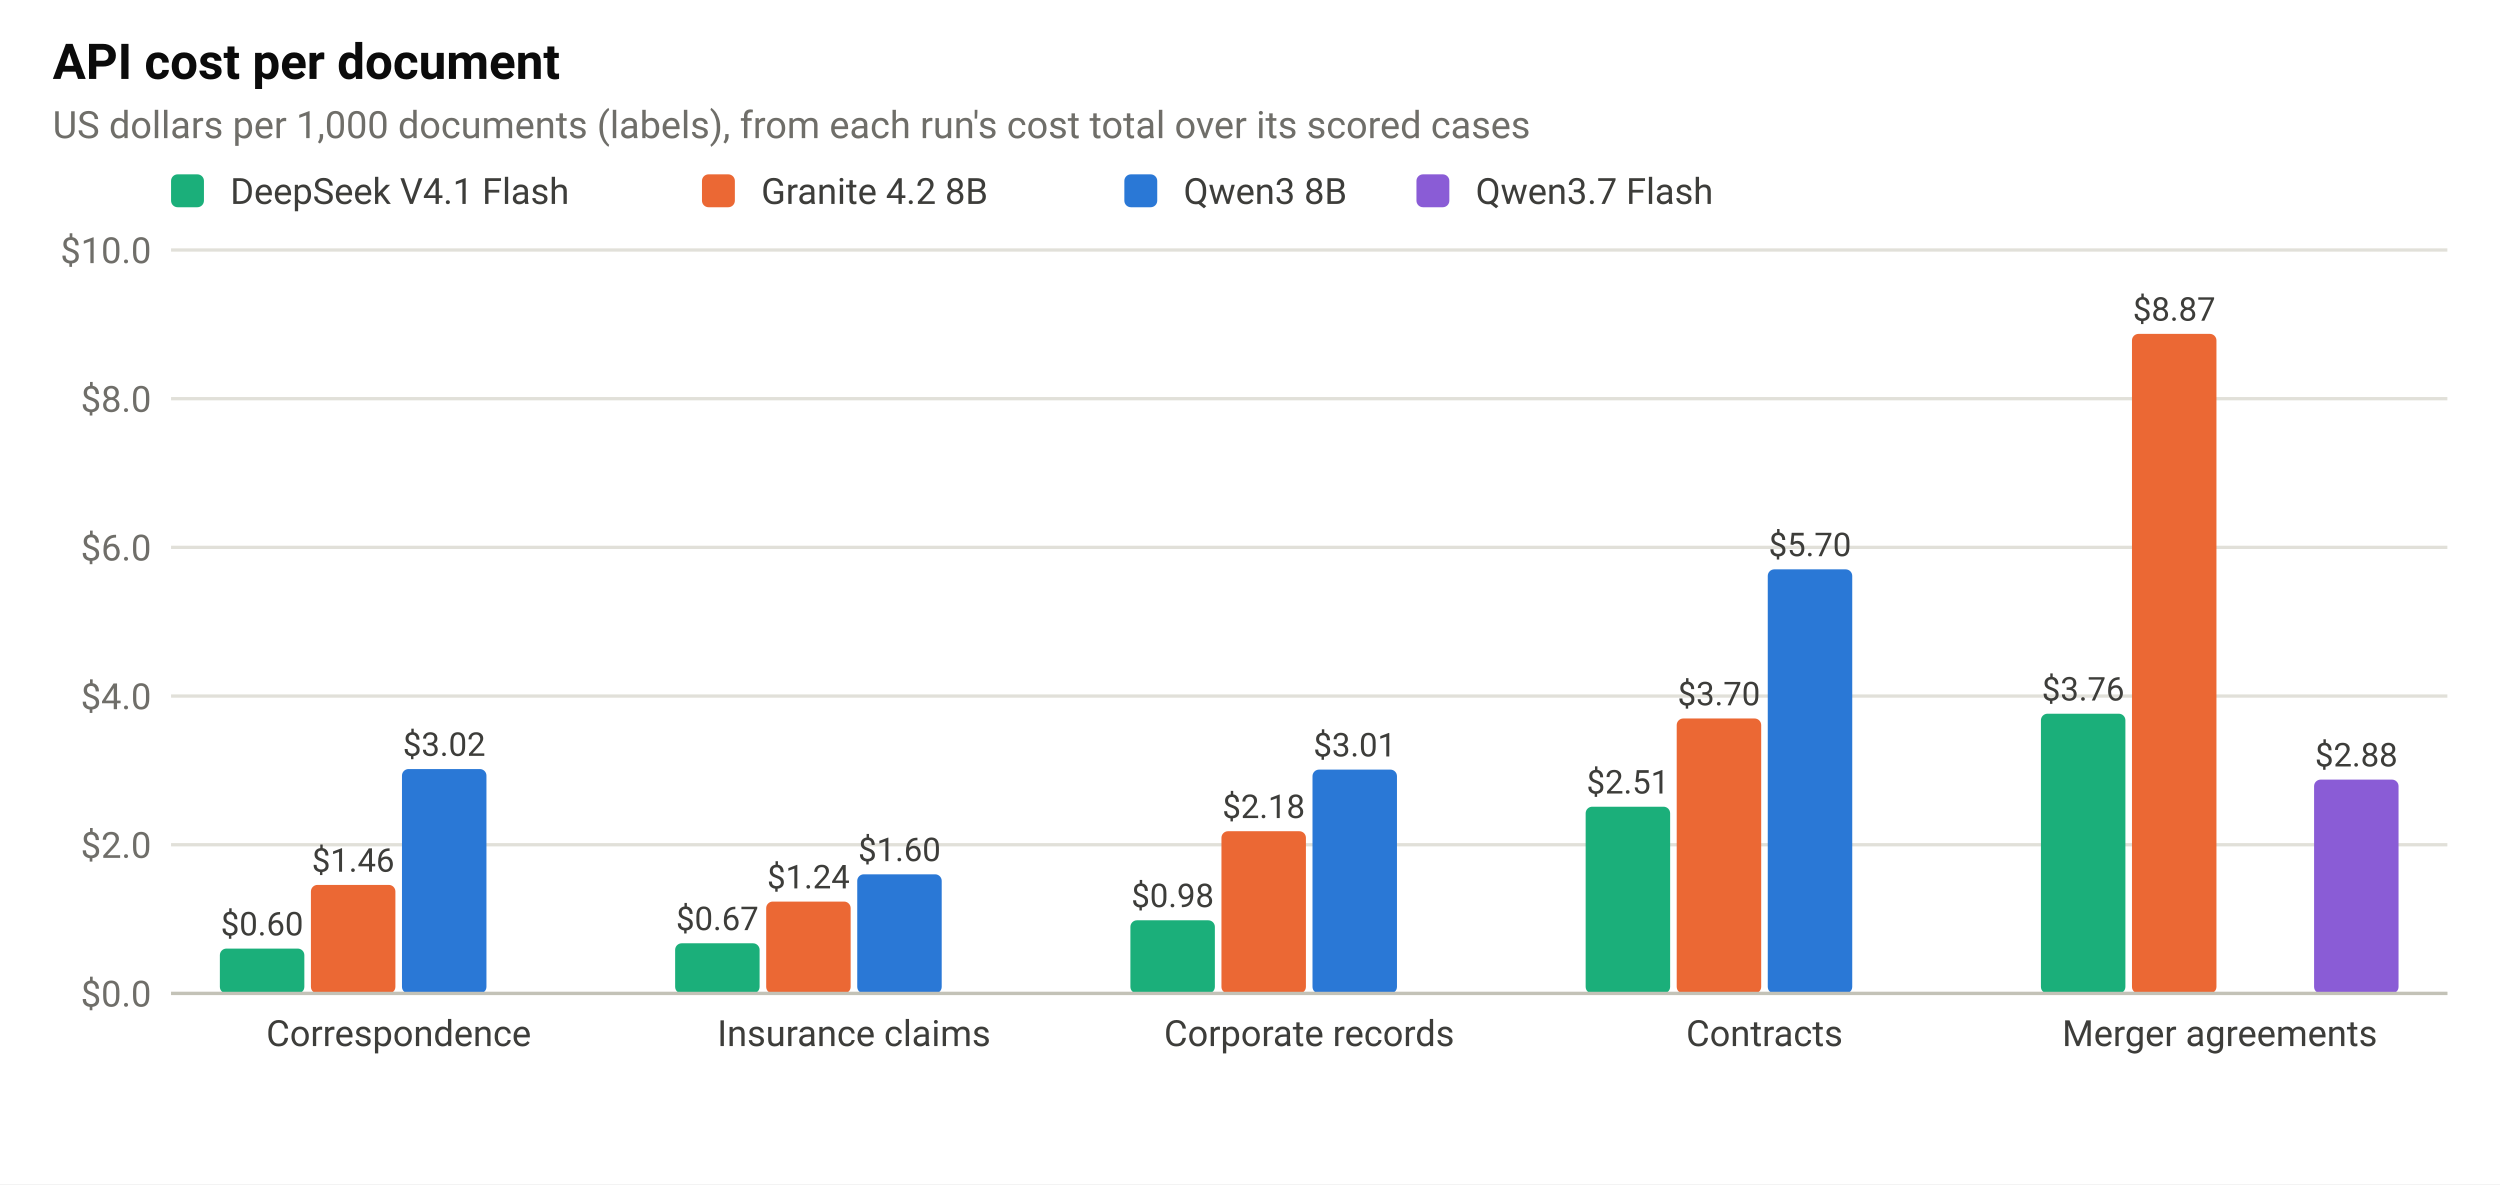
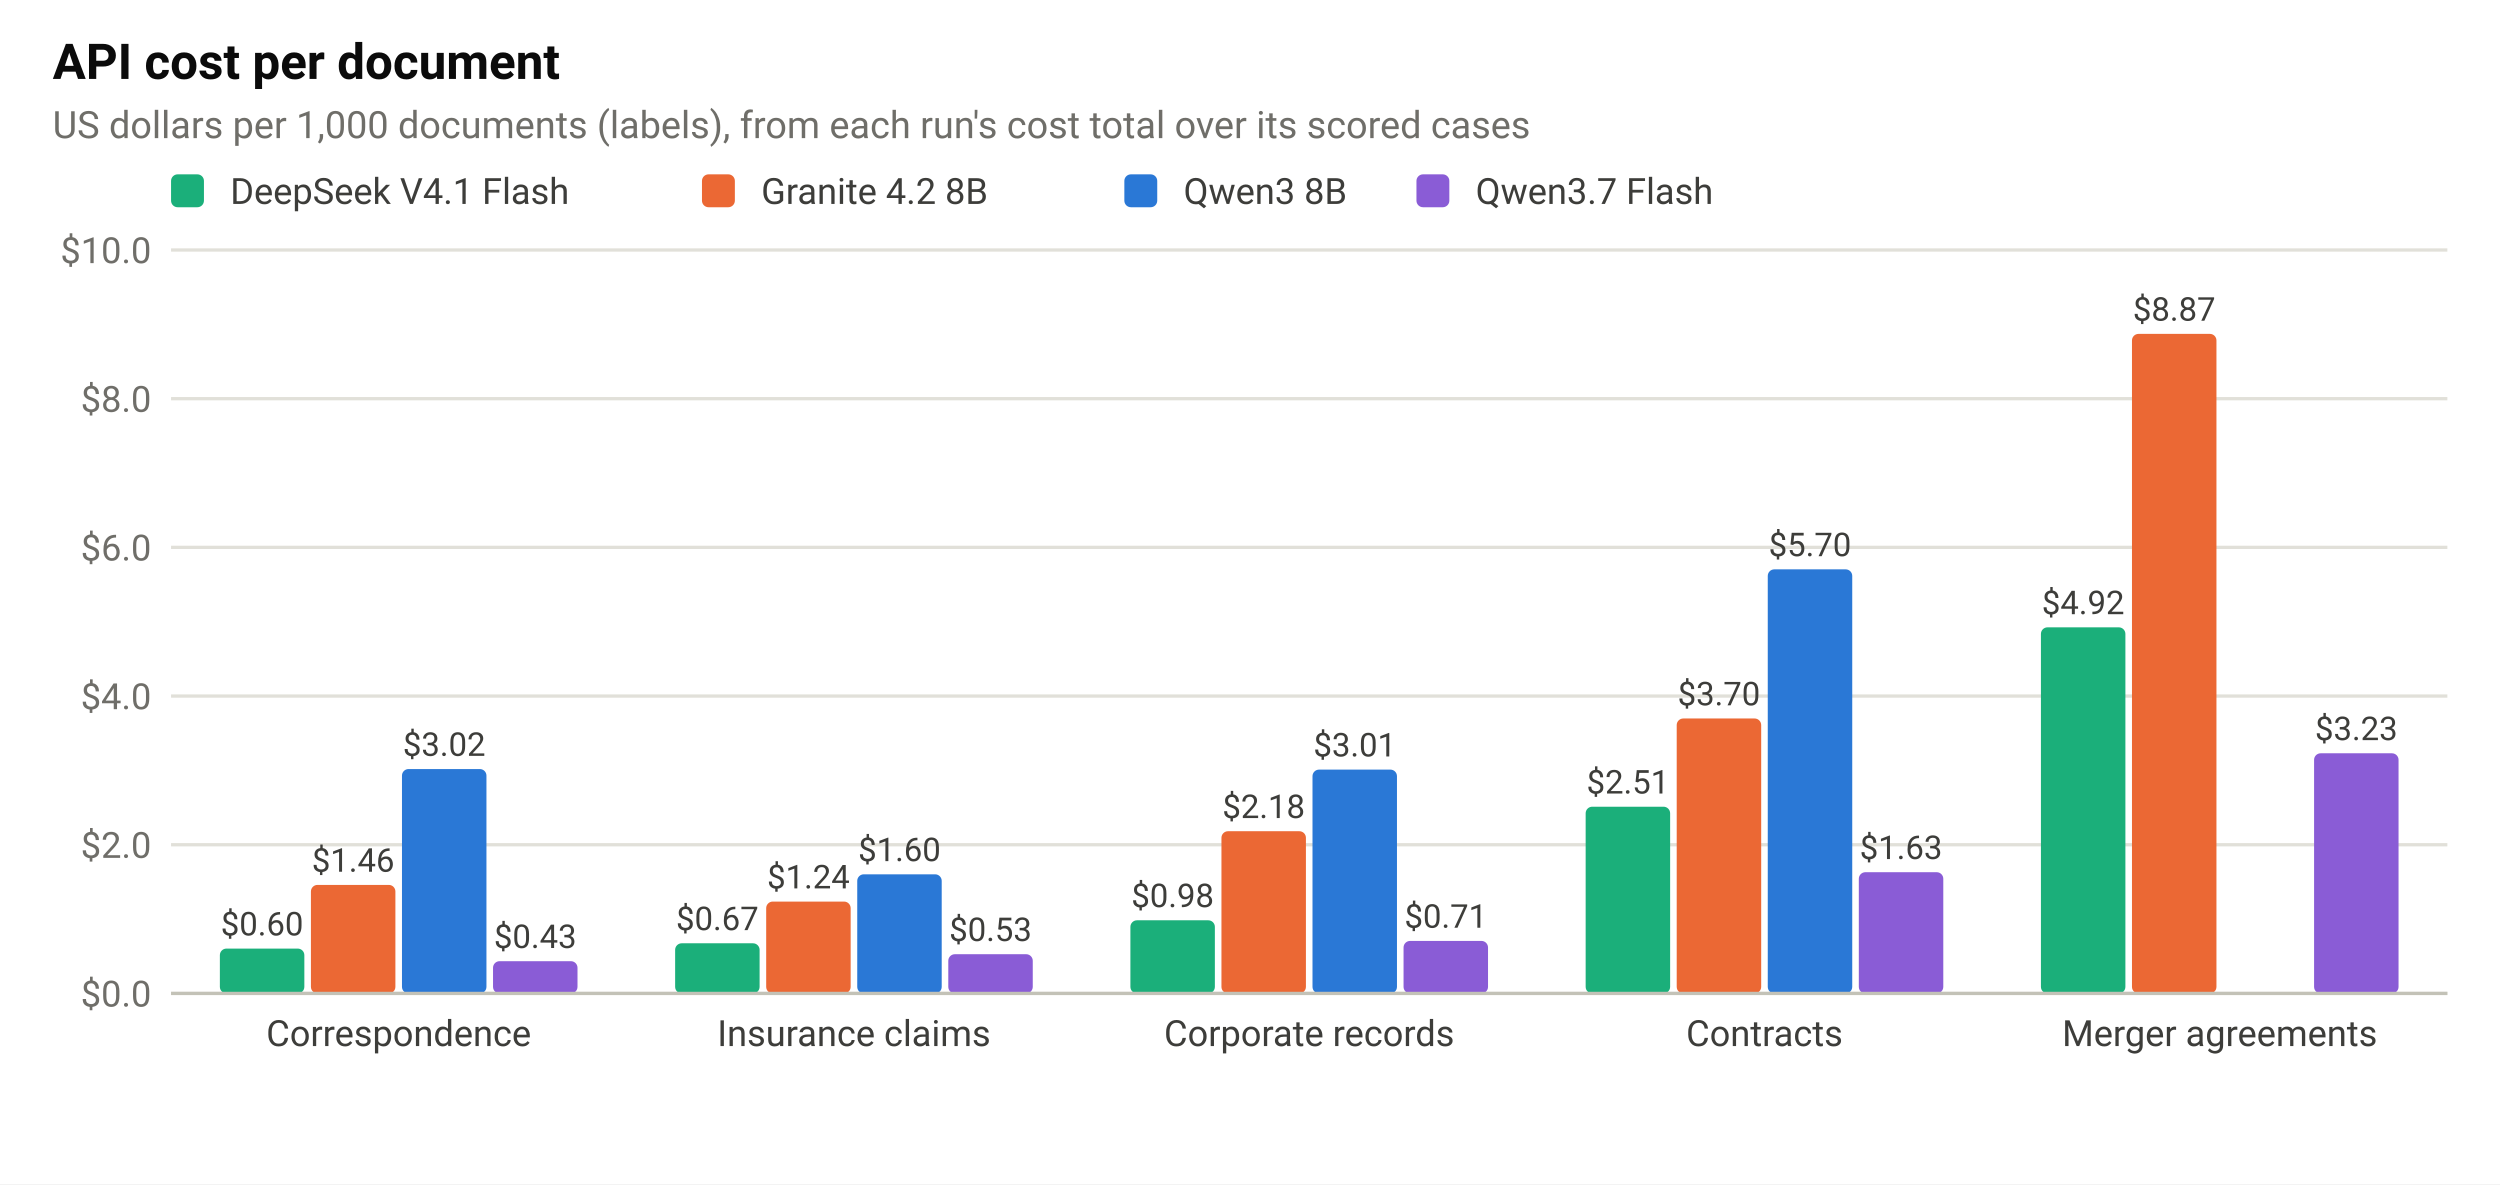
<svg xmlns="http://www.w3.org/2000/svg" width="760" height="360" viewBox="0 0 760 360" font-family="system-ui,-apple-system,'Segoe UI',Roboto,sans-serif" role="img">
  <rect width="760" height="360" fill="#ffffff" />
  <text x="16" y="24" font-size="15" font-weight="600" fill="#0b0b0b">API cost per document</text>
  <text x="16" y="42" font-size="11.5" fill="#6f6e69">US dollars per 1,000 documents (labels), from each run's cost total over its scored cases</text>
  <line x1="52" x2="744" y1="302" y2="302" stroke="#e1e0d9" />
  <text x="46" y="306" font-size="11" fill="#6f6e69" text-anchor="end">$0.0</text>
  <line x1="52" x2="744" y1="256.8" y2="256.8" stroke="#e1e0d9" />
  <text x="46" y="260.8" font-size="11" fill="#6f6e69" text-anchor="end">$2.0</text>
  <line x1="52" x2="744" y1="211.6" y2="211.6" stroke="#e1e0d9" />
  <text x="46" y="215.6" font-size="11" fill="#6f6e69" text-anchor="end">$4.0</text>
  <line x1="52" x2="744" y1="166.4" y2="166.4" stroke="#e1e0d9" />
  <text x="46" y="170.4" font-size="11" fill="#6f6e69" text-anchor="end">$6.0</text>
  <line x1="52" x2="744" y1="121.2" y2="121.2" stroke="#e1e0d9" />
  <text x="46" y="125.2" font-size="11" fill="#6f6e69" text-anchor="end">$8.0</text>
  <line x1="52" x2="744" y1="76" y2="76" stroke="#e1e0d9" />
  <text x="46" y="80" font-size="11" fill="#6f6e69" text-anchor="end">$10.0</text>
  <rect x="52" y="53" width="10" height="10" rx="2" fill="#1baf7a" />
  <text x="70" y="62" font-size="11" fill="#3d3d3a" text-anchor="start">DeepSeek V4.1 Flash</text>
  <rect x="213.4" y="53" width="10" height="10" rx="2" fill="#eb6834" />
  <text x="231.4" y="62" font-size="11" fill="#3d3d3a" text-anchor="start">Granite 4.2 8B</text>
  <rect x="341.8" y="53" width="10" height="10" rx="2" fill="#2a78d6" />
  <text x="359.8" y="62" font-size="11" fill="#3d3d3a" text-anchor="start">Qwen3 8B</text>
  <rect x="430.6" y="53" width="10" height="10" rx="2" fill="#8a5cd6" />
  <text x="448.6" y="62" font-size="11" fill="#3d3d3a" text-anchor="start">Qwen3.7 Flash</text>
  <rect x="66.84" y="288.37" width="25.68" height="13.63" fill="#1baf7a" rx="2" />
  <text x="79.68" y="284.37" font-size="10" fill="#3d3d3a" text-anchor="middle">$0.60</text>
  <rect x="94.52" y="269.01" width="25.68" height="32.99" fill="#eb6834" rx="2" />
  <text x="107.36" y="265.01" font-size="10" fill="#3d3d3a" text-anchor="middle">$1.46</text>
  <rect x="122.2" y="233.79" width="25.68" height="68.21" fill="#2a78d6" rx="2" />
  <text x="135.04" y="229.79" font-size="10" fill="#3d3d3a" text-anchor="middle">$3.02</text>
+   <rect x="149.88" y="292.2" width="25.68" height="9.8" fill="#8a5cd6" rx="2" />
+   <text x="162.72" y="288.2" font-size="10" fill="#3d3d3a" text-anchor="middle">$0.43</text>
  <text x="121.2" y="318" font-size="11" fill="#3d3d3a" text-anchor="middle">Correspondence</text>
  <rect x="205.24" y="286.76" width="25.68" height="15.24" fill="#1baf7a" rx="2" />
  <text x="218.08" y="282.76" font-size="10" fill="#3d3d3a" text-anchor="middle">$0.67</text>
  <rect x="232.92" y="274.08" width="25.68" height="27.92" fill="#eb6834" rx="2" />
  <text x="245.76" y="270.08" font-size="10" fill="#3d3d3a" text-anchor="middle">$1.24</text>
  <rect x="260.6" y="265.79" width="25.68" height="36.21" fill="#2a78d6" rx="2" />
  <text x="273.44" y="261.79" font-size="10" fill="#3d3d3a" text-anchor="middle">$1.60</text>
+   <rect x="288.28" y="290.08" width="25.68" height="11.92" fill="#8a5cd6" rx="2" />
+   <text x="301.12" y="286.08" font-size="10" fill="#3d3d3a" text-anchor="middle">$0.53</text>
  <text x="259.6" y="318" font-size="11" fill="#3d3d3a" text-anchor="middle">Insurance claims</text>
  <rect x="343.64" y="279.77" width="25.68" height="22.23" fill="#1baf7a" rx="2" />
  <text x="356.48" y="275.77" font-size="10" fill="#3d3d3a" text-anchor="middle">$0.98</text>
  <rect x="371.32" y="252.69" width="25.68" height="49.31" fill="#eb6834" rx="2" />
  <text x="384.16" y="248.69" font-size="10" fill="#3d3d3a" text-anchor="middle">$2.18</text>
  <rect x="399" y="233.96" width="25.68" height="68.04" fill="#2a78d6" rx="2" />
  <text x="411.84" y="229.96" font-size="10" fill="#3d3d3a" text-anchor="middle">$3.01</text>
+   <rect x="426.68" y="286.04" width="25.68" height="15.96" fill="#8a5cd6" rx="2" />
+   <text x="439.52" y="282.04" font-size="10" fill="#3d3d3a" text-anchor="middle">$0.71</text>
  <text x="398" y="318" font-size="11" fill="#3d3d3a" text-anchor="middle">Corporate records</text>
  <rect x="482.04" y="245.24" width="25.68" height="56.76" fill="#1baf7a" rx="2" />
  <text x="494.88" y="241.24" font-size="10" fill="#3d3d3a" text-anchor="middle">$2.51</text>
  <rect x="509.72" y="218.42" width="25.68" height="83.58" fill="#eb6834" rx="2" />
  <text x="522.56" y="214.42" font-size="10" fill="#3d3d3a" text-anchor="middle">$3.70</text>
  <rect x="537.4" y="173.08" width="25.68" height="128.92" fill="#2a78d6" rx="2" />
  <text x="550.24" y="169.08" font-size="10" fill="#3d3d3a" text-anchor="middle">$5.70</text>
+   <rect x="565.08" y="265.15" width="25.68" height="36.85" fill="#8a5cd6" rx="2" />
+   <text x="577.92" y="261.15" font-size="10" fill="#3d3d3a" text-anchor="middle">$1.63</text>
  <text x="536.4" y="318" font-size="11" fill="#3d3d3a" text-anchor="middle">Contracts</text>
-   <rect x="620.44" y="216.97" width="25.68" height="85.03" fill="#1baf7a" rx="2" />
-   <text x="633.28" y="212.97" font-size="10" fill="#3d3d3a" text-anchor="middle">$3.76</text>
+   <rect x="620.44" y="190.71" width="25.68" height="111.29" fill="#1baf7a" rx="2" />
+   <text x="633.28" y="186.71" font-size="10" fill="#3d3d3a" text-anchor="middle">$4.92</text>
  <rect x="648.12" y="101.5" width="25.68" height="200.5" fill="#eb6834" rx="2" />
  <text x="660.96" y="97.5" font-size="10" fill="#3d3d3a" text-anchor="middle">$8.87</text>
-   <rect x="703.48" y="237" width="25.68" height="65" fill="#8a5cd6" rx="2" />
-   <text x="716.32" y="233" font-size="10" fill="#3d3d3a" text-anchor="middle">$2.88</text>
+   <rect x="703.48" y="229" width="25.68" height="73" fill="#8a5cd6" rx="2" />
+   <text x="716.32" y="225" font-size="10" fill="#3d3d3a" text-anchor="middle">$3.23</text>
  <text x="674.8" y="318" font-size="11" fill="#3d3d3a" text-anchor="middle">Merger agreements</text>
  <line x1="52" x2="744" y1="302" y2="302" stroke="#c3c2b7" />
</svg>
